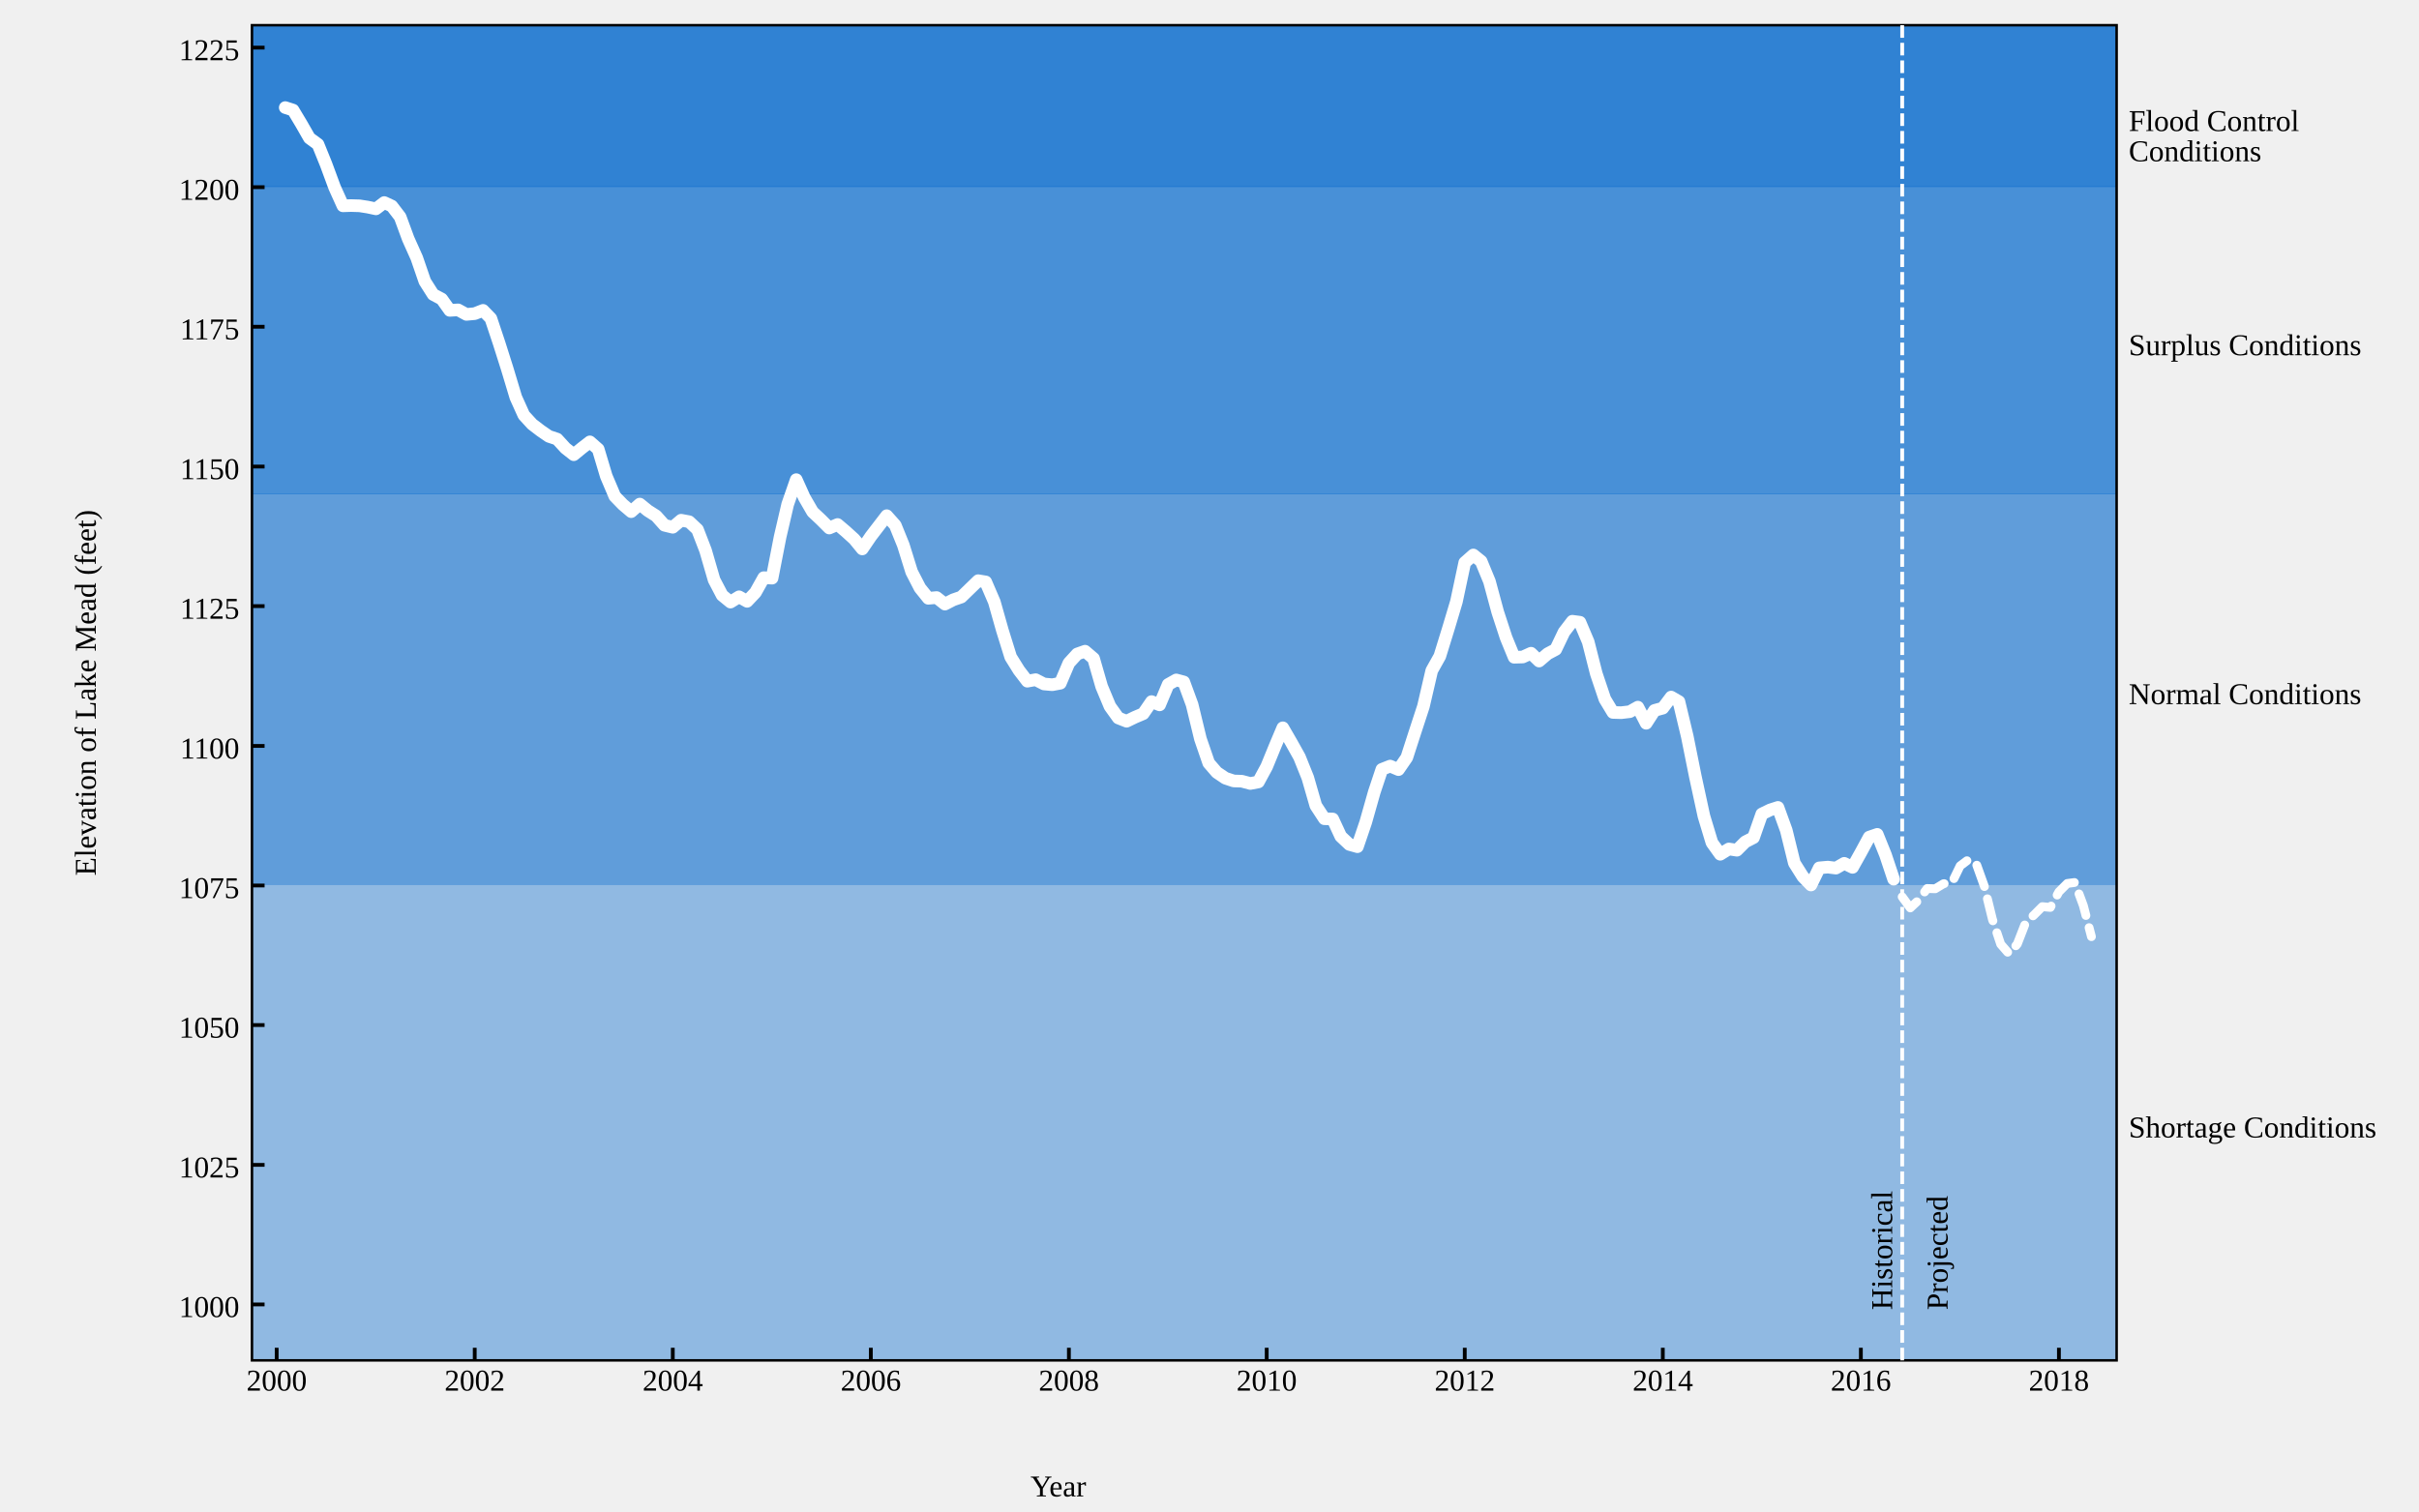
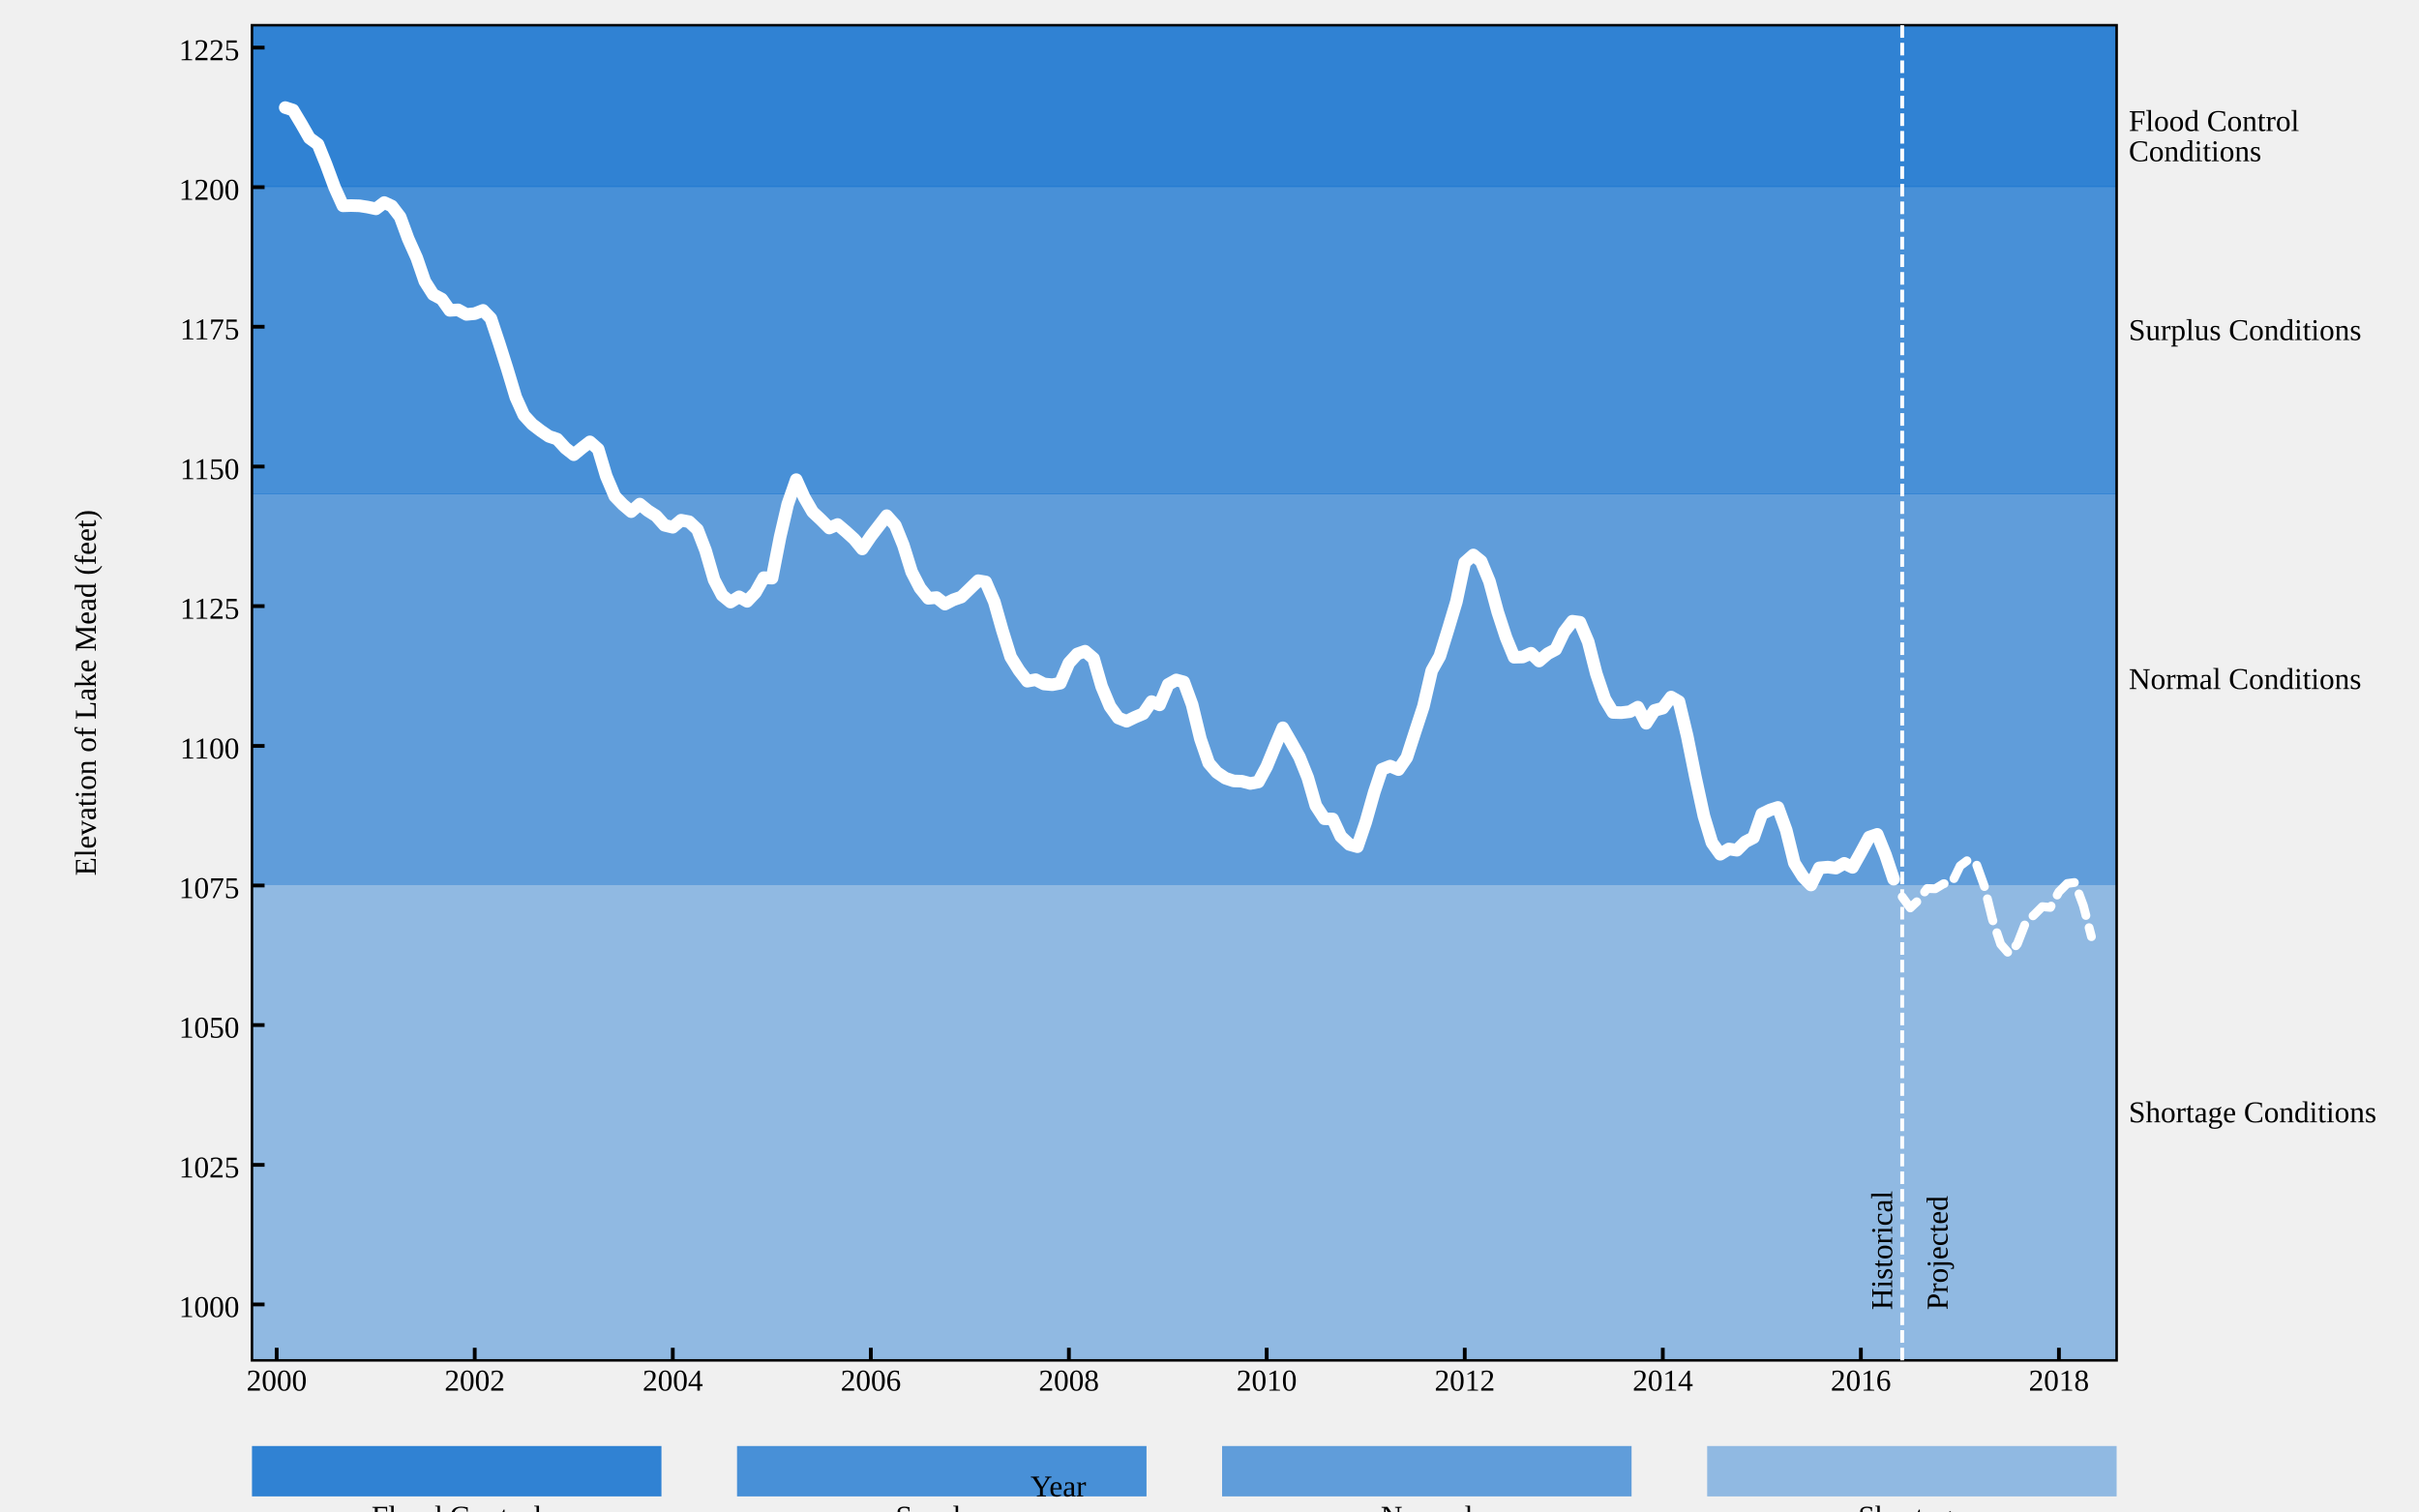
<svg xmlns="http://www.w3.org/2000/svg" version="1.1" preserveAspectRatio="xMinYMin meet" viewBox="0 0 960 600" id="mead-elev-projected-svg">
  <rect id="flood" x="100" y="10" width="740" height="64.2" fill="#0066CC" opacity="0.8" class="level-fill" />
  <rect id="surplus" x="100" y="74" width="740" height="122.2" fill="#0066CC" opacity="0.7" class="level-fill" />
  <rect id="normal" x="100" y="196" width="740" height="155.2" fill="#0066CC" opacity="0.6" class="level-fill" />
  <rect id="shortage" x="100" y="351" width="740" height="189.2" fill="#0066CC" opacity="0.4" class="level-fill" />
  <g class="hidden" id="condition-markers">
    <text x="840" y="52" dx="0.4em" class="small-text">Flood Control</text>
    <text x="840" y="52" dy="1.0em" dx="0.4em" class="small-text">Conditions</text>
-     <text x="840" y="135" dy="0.5em" dx="0.4em" class="small-text">Surplus Conditions</text>
-     <text x="840" y="273.5" dy="0.5em" dx="0.4em" class="small-text">Normal Conditions</text>
-     <text x="840" y="445.5" dy="0.5em" dx="0.4em" class="small-text">Shortage Conditions</text>
+     <text x="840" y="135" dx="0.4em" class="small-text">Surplus Conditions</text>
+     <text x="840" y="135" dy="1.0em" dx="0.4em" class="small-text"> </text>
+     <text x="840" y="273.5" dx="0.4em" class="small-text">Normal Conditions</text>
+     <text x="840" y="273.5" dy="1.0em" dx="0.4em" class="small-text"> </text>
+     <text x="840" y="445.5" dx="0.4em" class="small-text">Shortage Conditions</text>
+     <text x="840" y="445.5" dy="1.0em" dx="0.4em" class="small-text"> </text>
+   </g>
+   <g class="hidden" id="condition-markers">
+     <rect x="100" y="574" width="162.5" height="20" fill="#0066CC" opacity="0.8" />
+     <text x="181.25" y="594" dy="1.0em" class="small-text" text-anchor="middle">Flood Control</text>
+     <rect x="292.5" y="574" width="162.5" height="20" fill="#0066CC" opacity="0.7" />
+     <text x="373.75" y="594" dy="1.0em" class="small-text" text-anchor="middle">Surplus</text>
+     <rect x="485" y="574" width="162.5" height="20" fill="#0066CC" opacity="0.6" />
+     <text x="566.25" y="594" dy="1.0em" class="small-text" text-anchor="middle">Normal</text>
+     <rect x="677.5" y="574" width="162.5" height="20" fill="#0066CC" opacity="0.4" />
+     <text x="758.75" y="594" dy="1.0em" class="small-text" text-anchor="middle">Shortage</text>
  </g>
  <g id="axes" class="label">
    <rect id="axis.box" x="100.0" y="10.0" width="740.0" height="530.0" style="fill:none;stroke:black" />
    <text transform="translate(50.0,275.0)rotate(270)" text-anchor="middle" id="y-label" dy="-1em">Elevation of Lake Mead (feet)</text>
    <text transform="translate(420.0,600.0)rotate(0)" text-anchor="middle" id="x-label" dy="-0.5em">Year</text>
    <line x1="109.8" y1="540.0" x2="109.8" y2="535.0" style="stroke:black;stroke-width:1.5" />
    <text transform="translate(109.8,540.0)rotate(0)" text-anchor="middle" dy="1.0em">2000</text>
    <line x1="188.4" y1="540.0" x2="188.4" y2="535.0" style="stroke:black;stroke-width:1.5" />
    <text transform="translate(188.4,540.0)rotate(0)" text-anchor="middle" dy="1.0em">2002</text>
    <line x1="267.0" y1="540.0" x2="267.0" y2="535.0" style="stroke:black;stroke-width:1.5" />
    <text transform="translate(267.0,540.0)rotate(0)" text-anchor="middle" dy="1.0em">2004</text>
    <line x1="345.6" y1="540.0" x2="345.6" y2="535.0" style="stroke:black;stroke-width:1.5" />
    <text transform="translate(345.6,540.0)rotate(0)" text-anchor="middle" dy="1.0em">2006</text>
    <line x1="424.2" y1="540.0" x2="424.2" y2="535.0" style="stroke:black;stroke-width:1.5" />
    <text transform="translate(424.2,540.0)rotate(0)" text-anchor="middle" dy="1.0em">2008</text>
    <line x1="502.7" y1="540.0" x2="502.7" y2="535.0" style="stroke:black;stroke-width:1.5" />
    <text transform="translate(502.7,540.0)rotate(0)" text-anchor="middle" dy="1.0em">2010</text>
    <line x1="581.3" y1="540.0" x2="581.3" y2="535.0" style="stroke:black;stroke-width:1.5" />
    <text transform="translate(581.3,540.0)rotate(0)" text-anchor="middle" dy="1.0em">2012</text>
    <line x1="659.9" y1="540.0" x2="659.9" y2="535.0" style="stroke:black;stroke-width:1.5" />
    <text transform="translate(659.9,540.0)rotate(0)" text-anchor="middle" dy="1.0em">2014</text>
    <line x1="738.5" y1="540.0" x2="738.5" y2="535.0" style="stroke:black;stroke-width:1.5" />
    <text transform="translate(738.5,540.0)rotate(0)" text-anchor="middle" dy="1.0em">2016</text>
    <line x1="817.1" y1="540.0" x2="817.1" y2="535.0" style="stroke:black;stroke-width:1.5" />
    <text transform="translate(817.1,540.0)rotate(0)" text-anchor="middle" dy="1.0em">2018</text>
    <line x1="100.0" y1="517.8" x2="105.0" y2="517.8" style="stroke:black;stroke-width:1.5" />
    <text transform="translate(95.0,522.8)rotate(0)" text-anchor="end">1000</text>
    <line x1="100.0" y1="462.4" x2="105.0" y2="462.4" style="stroke:black;stroke-width:1.5" />
    <text transform="translate(95.0,467.4)rotate(0)" text-anchor="end">1025</text>
    <line x1="100.0" y1="406.9" x2="105.0" y2="406.9" style="stroke:black;stroke-width:1.5" />
    <text transform="translate(95.0,411.9)rotate(0)" text-anchor="end">1050</text>
    <line x1="100.0" y1="351.5" x2="105.0" y2="351.5" style="stroke:black;stroke-width:1.5" />
    <text transform="translate(95.0,356.5)rotate(0)" text-anchor="end">1075</text>
    <line x1="100.0" y1="296.1" x2="105.0" y2="296.1" style="stroke:black;stroke-width:1.5" />
    <text transform="translate(95.0,301.1)rotate(0)" text-anchor="end">1100</text>
    <line x1="100.0" y1="240.6" x2="105.0" y2="240.6" style="stroke:black;stroke-width:1.5" />
    <text transform="translate(95.0,245.6)rotate(0)" text-anchor="end">1125</text>
    <line x1="100.0" y1="185.2" x2="105.0" y2="185.2" style="stroke:black;stroke-width:1.5" />
    <text transform="translate(95.0,190.2)rotate(0)" text-anchor="end">1150</text>
    <line x1="100.0" y1="129.7" x2="105.0" y2="129.7" style="stroke:black;stroke-width:1.5" />
    <text transform="translate(95.0,134.7)rotate(0)" text-anchor="end">1175</text>
    <line x1="100.0" y1="74.3" x2="105.0" y2="74.3" style="stroke:black;stroke-width:1.5" />
    <text transform="translate(95.0,79.3)rotate(0)" text-anchor="end">1200</text>
    <line x1="100.0" y1="18.9" x2="105.0" y2="18.9" style="stroke:black;stroke-width:1.5" />
    <text transform="translate(95.0,23.9)rotate(0)" text-anchor="end">1225</text>
    <g id="legend" class="label" alignment-baseline="central">
      <line id="legend-line" x1="115" x2="130" y1="505" y2="505" fill="none" style="stroke:#FFFFFF;stroke-width:5;stroke-linejoin:round;stroke-linecap:round" visibility="hidden" />
      <text id="date_text" x="130" y="505" dy="-0.6em" dx="0.4em" class="legend"> </text>
      <text id="elev_text" x="130" y="505" dy="0.4em" dx="0.4em" fill="#000000" class="legend"> </text>
      <text id="model_text" x="130" y="505" dy="1.6em" dx="0.4em" fill="#000000" class="legend"> </text>
    </g>
    <path d="M754.9,10.0 L754.9,540.0 " fill="none" style="stroke:#FFFFFF;stroke-width:1.5;stroke-dasharray:5,2" />
    <text id="Historical-marker" class="hidden" text-anchor="begin" transform="rotate(-90,750.9,520.0),translate(750.9,520.0)">Historical</text>
    <text id="Projected-marker" class="hidden" text-anchor="begin" transform="rotate(-90,772.9,520.0),translate(772.9,520.0)">Projected</text>
    <path d="M113.2,42.7 L116.3,43.7 L119.6,49.2 L122.8,54.8 L126.2,57.3 L129.4,65.2 L132.8,74.4 L136.1,81.7 L139.3,81.6 L142.7,81.7 L145.9,82.2 L149.2,82.9 L152.5,80.4 L155.5,81.8 L158.8,86.1 L162.0,94.8 L165.4,102.4 L168.6,111.7 L171.9,116.9 L175.3,118.7 L178.5,123.2 L181.8,123.0 L185.1,124.8 L188.4,124.5 L191.7,123.2 L194.8,126.4 L198.1,136.3 L201.3,146.4 L204.7,157.7 L207.9,164.8 L211.2,168.4 L214.6,171.0 L217.8,173.2 L221.1,174.3 L224.4,177.9 L227.7,180.5 L231.0,177.8 L234.1,175.4 L237.4,178.3 L240.6,189.0 L244.0,197.0 L247.2,200.3 L250.5,203.1 L253.9,200.1 L257.1,202.7 L260.4,204.8 L263.7,208.5 L267.0,209.3 L270.3,206.5 L273.5,207.1 L276.8,210.2 L280.0,218.5 L283.4,230.2 L286.6,236.3 L289.9,239.0 L293.3,236.9 L296.5,238.7 L299.8,235.2 L303.1,229.3 L306.4,229.5 L309.6,213.1 L312.6,200.2 L316.0,190.4 L319.2,197.5 L322.5,203.2 L325.8,206.3 L329.1,209.6 L332.4,208.2 L335.7,211.0 L339.0,214.0 L342.2,217.9 L345.6,212.9 L348.9,208.6 L351.9,204.7 L355.3,208.5 L358.5,216.4 L361.8,227.0 L365.1,233.4 L368.4,237.5 L371.7,237.2 L375.0,239.8 L378.3,238.1 L381.5,237.0 L384.9,233.7 L388.2,230.5 L391.2,231.0 L394.6,238.9 L397.8,250.2 L401.1,260.8 L404.4,266.1 L407.7,270.4 L411.0,269.8 L414.3,271.5 L417.6,271.8 L420.8,271.2 L424.2,263.2 L427.5,259.6 L430.6,258.5 L434.0,261.4 L437.2,272.5 L440.5,280.4 L443.8,285.0 L447.1,286.3 L450.4,284.7 L453.7,283.3 L457.0,278.5 L460.2,279.8 L463.6,271.7 L466.8,269.9 L469.8,270.7 L473.1,279.7 L476.4,293.3 L479.7,302.9 L482.9,306.6 L486.3,308.9 L489.6,310.0 L492.8,310.1 L496.2,311.0 L499.4,310.4 L502.7,304.3 L506.1,296.0 L509.1,288.9 L512.4,294.6 L515.7,300.5 L519.0,308.7 L522.2,319.8 L525.6,325.0 L528.9,325.1 L532.1,332.0 L535.5,335.2 L538.7,336.1 L542.0,326.4 L545.4,314.4 L548.4,305.4 L551.7,304.1 L555.0,305.5 L558.3,300.7 L561.5,290.8 L564.9,280.4 L568.2,266.2 L571.4,260.5 L574.8,249.5 L578.0,238.8 L581.3,223.3 L584.7,220.3 L587.8,222.8 L591.1,230.8 L594.4,243.0 L597.7,253.1 L600.9,260.9 L604.3,260.8 L607.6,259.3 L610.8,262.4 L614.2,259.5 L617.4,257.8 L620.7,250.9 L624.0,246.6 L627.0,247.0 L630.3,254.8 L633.5,267.4 L636.9,277.5 L640.1,282.8 L643.4,282.9 L646.8,282.5 L650.0,280.7 L653.3,287.1 L656.6,282.0 L659.9,281.1 L663.2,276.7 L666.3,278.5 L669.6,292.3 L672.8,308.2 L676.2,323.9 L679.4,334.5 L682.7,339.1 L686.1,337.0 L689.3,337.5 L692.6,334.2 L695.9,332.5 L699.2,323.1 L702.5,321.5 L705.6,320.5 L708.9,329.6 L712.1,342.6 L715.5,348.0 L718.7,351.3 L722.0,344.5 L725.4,344.2 L728.6,344.6 L731.9,342.7 L735.2,344.3 L738.5,338.4 L741.8,332.3 L745.0,331.2 L748.3,339.4 L751.5,349.0 " fill="none" style="stroke:#FFFFFF;stroke-width:5;stroke-linejoin:round;stroke-linecap:round" />
    <path d="M754.9,356.0 L758.1,360.4 L761.4,357.3 L764.8,352.7 L768.0,352.8 L771.3,350.8 L774.6,350.5 L777.9,343.7 L781.1,341.3 L784.1,342.3 L787.5,351.8 L790.7,364.9 L794.0,374.8 L797.3,378.6 L800.6,374.7 L803.9,366.2 L807.2,363.2 L810.5,359.9 L813.7,360.2 L817.1,354.0 L820.4,350.7 L823.4,350.3 L826.8,359.5 L830.0,371.8 " fill="none" id="dashed-projection" class="hidden" style="stroke:#FFFFFF;stroke-width:3.5;stroke-linejoin:round;stroke-dasharray:9,5;stroke-linecap:round" />
    <rect id="2000-01-31" x="109.66" y="10" width="7.00" height="530" fill-opacity="0.0" />
    <rect id="2000-02-29" x="112.78" y="10" width="7.00" height="530" fill-opacity="0.0" />
    <rect id="2000-03-31" x="116.12" y="10" width="7.00" height="530" fill-opacity="0.0" />
    <rect id="2000-04-30" x="119.35" y="10" width="7.00" height="530" fill-opacity="0.0" />
    <rect id="2000-05-31" x="122.69" y="10" width="7.00" height="530" fill-opacity="0.0" />
    <rect id="2000-06-30" x="125.92" y="10" width="7.00" height="530" fill-opacity="0.0" />
    <rect id="2000-07-31" x="129.25" y="10" width="7.00" height="530" fill-opacity="0.0" />
    <rect id="2000-08-31" x="132.59" y="10" width="7.00" height="530" fill-opacity="0.0" />
    <rect id="2000-09-30" x="135.82" y="10" width="7.00" height="530" fill-opacity="0.0" />
    <rect id="2000-10-31" x="139.16" y="10" width="7.00" height="530" fill-opacity="0.0" />
    <rect id="2000-11-30" x="142.39" y="10" width="7.00" height="530" fill-opacity="0.0" />
    <rect id="2000-12-31" x="145.72" y="10" width="7.00" height="530" fill-opacity="0.0" />
    <rect id="2001-01-31" x="148.95" y="10" width="7.00" height="530" fill-opacity="0.0" />
    <rect id="2001-02-28" x="151.97" y="10" width="7.00" height="530" fill-opacity="0.0" />
    <rect id="2001-03-31" x="155.30" y="10" width="7.00" height="530" fill-opacity="0.0" />
    <rect id="2001-04-30" x="158.53" y="10" width="7.00" height="530" fill-opacity="0.0" />
    <rect id="2001-05-31" x="161.87" y="10" width="7.00" height="530" fill-opacity="0.0" />
    <rect id="2001-06-30" x="165.10" y="10" width="7.00" height="530" fill-opacity="0.0" />
    <rect id="2001-07-31" x="168.44" y="10" width="7.00" height="530" fill-opacity="0.0" />
    <rect id="2001-08-31" x="171.77" y="10" width="7.00" height="530" fill-opacity="0.0" />
    <rect id="2001-09-30" x="175.00" y="10" width="7.00" height="530" fill-opacity="0.0" />
    <rect id="2001-10-31" x="178.34" y="10" width="7.00" height="530" fill-opacity="0.0" />
    <rect id="2001-11-30" x="181.57" y="10" width="7.00" height="530" fill-opacity="0.0" />
    <rect id="2001-12-31" x="184.91" y="10" width="7.00" height="530" fill-opacity="0.0" />
    <rect id="2002-01-31" x="188.24" y="10" width="7.00" height="530" fill-opacity="0.0" />
    <rect id="2002-02-28" x="191.26" y="10" width="7.00" height="530" fill-opacity="0.0" />
    <rect id="2002-03-31" x="194.60" y="10" width="7.00" height="530" fill-opacity="0.0" />
    <rect id="2002-04-30" x="197.83" y="10" width="7.00" height="530" fill-opacity="0.0" />
    <rect id="2002-05-31" x="201.16" y="10" width="7.00" height="530" fill-opacity="0.0" />
    <rect id="2002-06-30" x="204.39" y="10" width="7.00" height="530" fill-opacity="0.0" />
    <rect id="2002-07-31" x="207.73" y="10" width="7.00" height="530" fill-opacity="0.0" />
    <rect id="2002-08-31" x="211.07" y="10" width="7.00" height="530" fill-opacity="0.0" />
    <rect id="2002-09-30" x="214.30" y="10" width="7.00" height="530" fill-opacity="0.0" />
    <rect id="2002-10-31" x="217.63" y="10" width="7.00" height="530" fill-opacity="0.0" />
    <rect id="2002-11-30" x="220.86" y="10" width="7.00" height="530" fill-opacity="0.0" />
    <rect id="2002-12-31" x="224.20" y="10" width="7.00" height="530" fill-opacity="0.0" />
    <rect id="2003-01-31" x="227.54" y="10" width="7.00" height="530" fill-opacity="0.0" />
    <rect id="2003-02-28" x="230.55" y="10" width="7.00" height="530" fill-opacity="0.0" />
    <rect id="2003-03-31" x="233.89" y="10" width="7.00" height="530" fill-opacity="0.0" />
    <rect id="2003-04-30" x="237.12" y="10" width="7.00" height="530" fill-opacity="0.0" />
    <rect id="2003-05-31" x="240.45" y="10" width="7.00" height="530" fill-opacity="0.0" />
    <rect id="2003-06-30" x="243.68" y="10" width="7.00" height="530" fill-opacity="0.0" />
    <rect id="2003-07-31" x="247.02" y="10" width="7.00" height="530" fill-opacity="0.0" />
    <rect id="2003-08-31" x="250.36" y="10" width="7.00" height="530" fill-opacity="0.0" />
    <rect id="2003-09-30" x="253.59" y="10" width="7.00" height="530" fill-opacity="0.0" />
    <rect id="2003-10-31" x="256.92" y="10" width="7.00" height="530" fill-opacity="0.0" />
    <rect id="2003-11-30" x="260.15" y="10" width="7.00" height="530" fill-opacity="0.0" />
    <rect id="2003-12-31" x="263.49" y="10" width="7.00" height="530" fill-opacity="0.0" />
    <rect id="2004-01-31" x="266.83" y="10" width="7.00" height="530" fill-opacity="0.0" />
    <rect id="2004-02-29" x="269.95" y="10" width="7.00" height="530" fill-opacity="0.0" />
    <rect id="2004-03-31" x="273.29" y="10" width="7.00" height="530" fill-opacity="0.0" />
    <rect id="2004-04-30" x="276.52" y="10" width="7.00" height="530" fill-opacity="0.0" />
    <rect id="2004-05-31" x="279.85" y="10" width="7.00" height="530" fill-opacity="0.0" />
    <rect id="2004-06-30" x="283.08" y="10" width="7.00" height="530" fill-opacity="0.0" />
    <rect id="2004-07-31" x="286.42" y="10" width="7.00" height="530" fill-opacity="0.0" />
    <rect id="2004-08-31" x="289.76" y="10" width="7.00" height="530" fill-opacity="0.0" />
    <rect id="2004-09-30" x="292.99" y="10" width="7.00" height="530" fill-opacity="0.0" />
    <rect id="2004-10-31" x="296.32" y="10" width="7.00" height="530" fill-opacity="0.0" />
    <rect id="2004-11-30" x="299.55" y="10" width="7.00" height="530" fill-opacity="0.0" />
    <rect id="2004-12-31" x="302.89" y="10" width="7.00" height="530" fill-opacity="0.0" />
    <rect id="2005-01-31" x="306.12" y="10" width="7.00" height="530" fill-opacity="0.0" />
    <rect id="2005-02-28" x="309.13" y="10" width="7.00" height="530" fill-opacity="0.0" />
    <rect id="2005-03-31" x="312.47" y="10" width="7.00" height="530" fill-opacity="0.0" />
    <rect id="2005-04-30" x="315.70" y="10" width="7.00" height="530" fill-opacity="0.0" />
    <rect id="2005-05-31" x="319.04" y="10" width="7.00" height="530" fill-opacity="0.0" />
    <rect id="2005-06-30" x="322.27" y="10" width="7.00" height="530" fill-opacity="0.0" />
    <rect id="2005-07-31" x="325.60" y="10" width="7.00" height="530" fill-opacity="0.0" />
    <rect id="2005-08-31" x="328.94" y="10" width="7.00" height="530" fill-opacity="0.0" />
    <rect id="2005-09-30" x="332.17" y="10" width="7.00" height="530" fill-opacity="0.0" />
    <rect id="2005-10-31" x="335.51" y="10" width="7.00" height="530" fill-opacity="0.0" />
    <rect id="2005-11-30" x="338.74" y="10" width="7.00" height="530" fill-opacity="0.0" />
    <rect id="2005-12-31" x="342.08" y="10" width="7.00" height="530" fill-opacity="0.0" />
    <rect id="2006-01-31" x="345.41" y="10" width="7.00" height="530" fill-opacity="0.0" />
    <rect id="2006-02-28" x="348.43" y="10" width="7.00" height="530" fill-opacity="0.0" />
    <rect id="2006-03-31" x="351.76" y="10" width="7.00" height="530" fill-opacity="0.0" />
    <rect id="2006-04-30" x="354.99" y="10" width="7.00" height="530" fill-opacity="0.0" />
    <rect id="2006-05-31" x="358.33" y="10" width="7.00" height="530" fill-opacity="0.0" />
    <rect id="2006-06-30" x="361.56" y="10" width="7.00" height="530" fill-opacity="0.0" />
    <rect id="2006-07-31" x="364.90" y="10" width="7.00" height="530" fill-opacity="0.0" />
    <rect id="2006-08-31" x="368.23" y="10" width="7.00" height="530" fill-opacity="0.0" />
    <rect id="2006-09-30" x="371.46" y="10" width="7.00" height="530" fill-opacity="0.0" />
    <rect id="2006-10-31" x="374.80" y="10" width="7.00" height="530" fill-opacity="0.0" />
    <rect id="2006-11-30" x="378.03" y="10" width="7.00" height="530" fill-opacity="0.0" />
    <rect id="2006-12-31" x="381.37" y="10" width="7.00" height="530" fill-opacity="0.0" />
    <rect id="2007-01-31" x="384.70" y="10" width="7.00" height="530" fill-opacity="0.0" />
    <rect id="2007-02-28" x="387.72" y="10" width="7.00" height="530" fill-opacity="0.0" />
    <rect id="2007-03-31" x="391.06" y="10" width="7.00" height="530" fill-opacity="0.0" />
    <rect id="2007-04-30" x="394.29" y="10" width="7.00" height="530" fill-opacity="0.0" />
    <rect id="2007-05-31" x="397.62" y="10" width="7.00" height="530" fill-opacity="0.0" />
    <rect id="2007-06-30" x="400.85" y="10" width="7.00" height="530" fill-opacity="0.0" />
    <rect id="2007-07-31" x="404.19" y="10" width="7.00" height="530" fill-opacity="0.0" />
    <rect id="2007-08-31" x="407.53" y="10" width="7.00" height="530" fill-opacity="0.0" />
    <rect id="2007-09-30" x="410.76" y="10" width="7.00" height="530" fill-opacity="0.0" />
    <rect id="2007-10-31" x="414.09" y="10" width="7.00" height="530" fill-opacity="0.0" />
    <rect id="2007-11-30" x="417.32" y="10" width="7.00" height="530" fill-opacity="0.0" />
    <rect id="2007-12-31" x="420.66" y="10" width="7.00" height="530" fill-opacity="0.0" />
    <rect id="2008-01-31" x="424.00" y="10" width="7.00" height="530" fill-opacity="0.0" />
    <rect id="2008-02-29" x="427.12" y="10" width="7.00" height="530" fill-opacity="0.0" />
    <rect id="2008-03-31" x="430.46" y="10" width="7.00" height="530" fill-opacity="0.0" />
    <rect id="2008-04-30" x="433.68" y="10" width="7.00" height="530" fill-opacity="0.0" />
    <rect id="2008-05-31" x="437.02" y="10" width="7.00" height="530" fill-opacity="0.0" />
    <rect id="2008-06-30" x="440.25" y="10" width="7.00" height="530" fill-opacity="0.0" />
    <rect id="2008-07-31" x="443.59" y="10" width="7.00" height="530" fill-opacity="0.0" />
    <rect id="2008-08-31" x="446.93" y="10" width="7.00" height="530" fill-opacity="0.0" />
    <rect id="2008-09-30" x="450.16" y="10" width="7.00" height="530" fill-opacity="0.0" />
    <rect id="2008-10-31" x="453.49" y="10" width="7.00" height="530" fill-opacity="0.0" />
    <rect id="2008-11-30" x="456.72" y="10" width="7.00" height="530" fill-opacity="0.0" />
    <rect id="2008-12-31" x="460.06" y="10" width="7.00" height="530" fill-opacity="0.0" />
    <rect id="2009-01-31" x="463.29" y="10" width="7.00" height="530" fill-opacity="0.0" />
    <rect id="2009-02-28" x="466.30" y="10" width="7.00" height="530" fill-opacity="0.0" />
    <rect id="2009-03-31" x="469.64" y="10" width="7.00" height="530" fill-opacity="0.0" />
    <rect id="2009-04-30" x="472.87" y="10" width="7.00" height="530" fill-opacity="0.0" />
    <rect id="2009-05-31" x="476.21" y="10" width="7.00" height="530" fill-opacity="0.0" />
    <rect id="2009-06-30" x="479.44" y="10" width="7.00" height="530" fill-opacity="0.0" />
    <rect id="2009-07-31" x="482.77" y="10" width="7.00" height="530" fill-opacity="0.0" />
    <rect id="2009-08-31" x="486.11" y="10" width="7.00" height="530" fill-opacity="0.0" />
    <rect id="2009-09-30" x="489.34" y="10" width="7.00" height="530" fill-opacity="0.0" />
    <rect id="2009-10-31" x="492.68" y="10" width="7.00" height="530" fill-opacity="0.0" />
    <rect id="2009-11-30" x="495.91" y="10" width="7.00" height="530" fill-opacity="0.0" />
    <rect id="2009-12-31" x="499.24" y="10" width="7.00" height="530" fill-opacity="0.0" />
    <rect id="2010-01-31" x="502.58" y="10" width="7.00" height="530" fill-opacity="0.0" />
    <rect id="2010-02-28" x="505.59" y="10" width="7.00" height="530" fill-opacity="0.0" />
    <rect id="2010-03-31" x="508.93" y="10" width="7.00" height="530" fill-opacity="0.0" />
    <rect id="2010-04-30" x="512.16" y="10" width="7.00" height="530" fill-opacity="0.0" />
    <rect id="2010-05-31" x="515.50" y="10" width="7.00" height="530" fill-opacity="0.0" />
    <rect id="2010-06-30" x="518.73" y="10" width="7.00" height="530" fill-opacity="0.0" />
    <rect id="2010-07-31" x="522.07" y="10" width="7.00" height="530" fill-opacity="0.0" />
    <rect id="2010-08-31" x="525.40" y="10" width="7.00" height="530" fill-opacity="0.0" />
    <rect id="2010-09-30" x="528.63" y="10" width="7.00" height="530" fill-opacity="0.0" />
    <rect id="2010-10-31" x="531.97" y="10" width="7.00" height="530" fill-opacity="0.0" />
    <rect id="2010-11-30" x="535.20" y="10" width="7.00" height="530" fill-opacity="0.0" />
    <rect id="2010-12-31" x="538.54" y="10" width="7.00" height="530" fill-opacity="0.0" />
    <rect id="2011-01-31" x="541.87" y="10" width="7.00" height="530" fill-opacity="0.0" />
    <rect id="2011-02-28" x="544.89" y="10" width="7.00" height="530" fill-opacity="0.0" />
    <rect id="2011-03-31" x="548.22" y="10" width="7.00" height="530" fill-opacity="0.0" />
    <rect id="2011-04-30" x="551.45" y="10" width="7.00" height="530" fill-opacity="0.0" />
    <rect id="2011-05-31" x="554.79" y="10" width="7.00" height="530" fill-opacity="0.0" />
    <rect id="2011-06-30" x="558.02" y="10" width="7.00" height="530" fill-opacity="0.0" />
    <rect id="2011-07-31" x="561.36" y="10" width="7.00" height="530" fill-opacity="0.0" />
    <rect id="2011-08-31" x="564.69" y="10" width="7.00" height="530" fill-opacity="0.0" />
    <rect id="2011-09-30" x="567.92" y="10" width="7.00" height="530" fill-opacity="0.0" />
    <rect id="2011-10-31" x="571.26" y="10" width="7.00" height="530" fill-opacity="0.0" />
    <rect id="2011-11-30" x="574.49" y="10" width="7.00" height="530" fill-opacity="0.0" />
    <rect id="2011-12-31" x="577.83" y="10" width="7.00" height="530" fill-opacity="0.0" />
    <rect id="2012-01-31" x="581.16" y="10" width="7.00" height="530" fill-opacity="0.0" />
    <rect id="2012-02-29" x="584.29" y="10" width="7.00" height="530" fill-opacity="0.0" />
    <rect id="2012-03-31" x="587.62" y="10" width="7.00" height="530" fill-opacity="0.0" />
    <rect id="2012-04-30" x="590.85" y="10" width="7.00" height="530" fill-opacity="0.0" />
    <rect id="2012-05-31" x="594.19" y="10" width="7.00" height="530" fill-opacity="0.0" />
    <rect id="2012-06-30" x="597.42" y="10" width="7.00" height="530" fill-opacity="0.0" />
    <rect id="2012-07-31" x="600.76" y="10" width="7.00" height="530" fill-opacity="0.0" />
    <rect id="2012-08-31" x="604.09" y="10" width="7.00" height="530" fill-opacity="0.0" />
    <rect id="2012-09-30" x="607.32" y="10" width="7.00" height="530" fill-opacity="0.0" />
    <rect id="2012-10-31" x="610.66" y="10" width="7.00" height="530" fill-opacity="0.0" />
    <rect id="2012-11-30" x="613.89" y="10" width="7.00" height="530" fill-opacity="0.0" />
    <rect id="2012-12-31" x="617.23" y="10" width="7.00" height="530" fill-opacity="0.0" />
    <rect id="2013-01-31" x="620.46" y="10" width="7.00" height="530" fill-opacity="0.0" />
    <rect id="2013-02-28" x="623.47" y="10" width="7.00" height="530" fill-opacity="0.0" />
    <rect id="2013-03-31" x="626.81" y="10" width="7.00" height="530" fill-opacity="0.0" />
    <rect id="2013-04-30" x="630.04" y="10" width="7.00" height="530" fill-opacity="0.0" />
    <rect id="2013-05-31" x="633.37" y="10" width="7.00" height="530" fill-opacity="0.0" />
    <rect id="2013-06-30" x="636.60" y="10" width="7.00" height="530" fill-opacity="0.0" />
    <rect id="2013-07-31" x="639.94" y="10" width="7.00" height="530" fill-opacity="0.0" />
    <rect id="2013-08-31" x="643.28" y="10" width="7.00" height="530" fill-opacity="0.0" />
    <rect id="2013-09-30" x="646.51" y="10" width="7.00" height="530" fill-opacity="0.0" />
    <rect id="2013-10-31" x="649.84" y="10" width="7.00" height="530" fill-opacity="0.0" />
    <rect id="2013-11-30" x="653.07" y="10" width="7.00" height="530" fill-opacity="0.0" />
    <rect id="2013-12-31" x="656.41" y="10" width="7.00" height="530" fill-opacity="0.0" />
    <rect id="2014-01-31" x="659.75" y="10" width="7.00" height="530" fill-opacity="0.0" />
    <rect id="2014-02-28" x="662.76" y="10" width="7.00" height="530" fill-opacity="0.0" />
    <rect id="2014-03-31" x="666.10" y="10" width="7.00" height="530" fill-opacity="0.0" />
    <rect id="2014-04-30" x="669.33" y="10" width="7.00" height="530" fill-opacity="0.0" />
    <rect id="2014-05-31" x="672.67" y="10" width="7.00" height="530" fill-opacity="0.0" />
    <rect id="2014-06-30" x="675.90" y="10" width="7.00" height="530" fill-opacity="0.0" />
    <rect id="2014-07-31" x="679.23" y="10" width="7.00" height="530" fill-opacity="0.0" />
    <rect id="2014-08-31" x="682.57" y="10" width="7.00" height="530" fill-opacity="0.0" />
    <rect id="2014-09-30" x="685.80" y="10" width="7.00" height="530" fill-opacity="0.0" />
    <rect id="2014-10-31" x="689.14" y="10" width="7.00" height="530" fill-opacity="0.0" />
    <rect id="2014-11-30" x="692.37" y="10" width="7.00" height="530" fill-opacity="0.0" />
    <rect id="2014-12-31" x="695.70" y="10" width="7.00" height="530" fill-opacity="0.0" />
    <rect id="2015-01-31" x="699.04" y="10" width="7.00" height="530" fill-opacity="0.0" />
    <rect id="2015-02-28" x="702.05" y="10" width="7.00" height="530" fill-opacity="0.0" />
    <rect id="2015-03-31" x="705.39" y="10" width="7.00" height="530" fill-opacity="0.0" />
    <rect id="2015-04-30" x="708.62" y="10" width="7.00" height="530" fill-opacity="0.0" />
    <rect id="2015-05-31" x="711.96" y="10" width="7.00" height="530" fill-opacity="0.0" />
    <rect id="2015-06-30" x="715.19" y="10" width="7.00" height="530" fill-opacity="0.0" />
    <rect id="2015-07-31" x="718.53" y="10" width="7.00" height="530" fill-opacity="0.0" />
    <rect id="2015-08-31" x="721.86" y="10" width="7.00" height="530" fill-opacity="0.0" />
    <rect id="2015-09-30" x="725.09" y="10" width="7.00" height="530" fill-opacity="0.0" />
    <rect id="2015-10-31" x="728.43" y="10" width="7.00" height="530" fill-opacity="0.0" />
    <rect id="2015-11-30" x="731.66" y="10" width="7.00" height="530" fill-opacity="0.0" />
    <rect id="2015-12-31" x="735.00" y="10" width="7.00" height="530" fill-opacity="0.0" />
    <rect id="2016-01-31" x="738.33" y="10" width="7.00" height="530" fill-opacity="0.0" />
    <rect id="2016-02-29" x="741.45" y="10" width="7.00" height="530" fill-opacity="0.0" />
    <rect id="2016-03-31" x="744.79" y="10" width="7.00" height="530" fill-opacity="0.0" />
    <rect id="2016-04-30" x="748.02" y="10" width="7.00" height="530" fill-opacity="0.0" />
    <rect id="2016-05-31" x="751.36" y="10" width="7.00" height="530" fill-opacity="0.0" />
    <rect id="2016-06-30" x="754.59" y="10" width="7.00" height="530" fill-opacity="0.0" />
    <rect id="2016-07-31" x="757.92" y="10" width="7.00" height="530" fill-opacity="0.0" />
    <rect id="2016-08-31" x="761.26" y="10" width="7.00" height="530" fill-opacity="0.0" />
    <rect id="2016-09-30" x="764.49" y="10" width="7.00" height="530" fill-opacity="0.0" />
    <rect id="2016-10-31" x="767.83" y="10" width="7.00" height="530" fill-opacity="0.0" />
    <rect id="2016-11-30" x="771.06" y="10" width="7.00" height="530" fill-opacity="0.0" />
    <rect id="2016-12-31" x="774.40" y="10" width="7.00" height="530" fill-opacity="0.0" />
    <rect id="2017-01-31" x="777.62" y="10" width="7.00" height="530" fill-opacity="0.0" />
    <rect id="2017-02-28" x="780.64" y="10" width="7.00" height="530" fill-opacity="0.0" />
    <rect id="2017-03-31" x="783.98" y="10" width="7.00" height="530" fill-opacity="0.0" />
    <rect id="2017-04-30" x="787.21" y="10" width="7.00" height="530" fill-opacity="0.0" />
    <rect id="2017-05-31" x="790.54" y="10" width="7.00" height="530" fill-opacity="0.0" />
    <rect id="2017-06-30" x="793.77" y="10" width="7.00" height="530" fill-opacity="0.0" />
    <rect id="2017-07-31" x="797.11" y="10" width="7.00" height="530" fill-opacity="0.0" />
    <rect id="2017-08-31" x="800.45" y="10" width="7.00" height="530" fill-opacity="0.0" />
    <rect id="2017-09-30" x="803.68" y="10" width="7.00" height="530" fill-opacity="0.0" />
    <rect id="2017-10-31" x="807.01" y="10" width="7.00" height="530" fill-opacity="0.0" />
    <rect id="2017-11-30" x="810.24" y="10" width="7.00" height="530" fill-opacity="0.0" />
    <rect id="2017-12-31" x="813.58" y="10" width="7.00" height="530" fill-opacity="0.0" />
    <rect id="2018-01-31" x="816.92" y="10" width="7.00" height="530" fill-opacity="0.0" />
    <rect id="2018-02-28" x="819.93" y="10" width="7.00" height="530" fill-opacity="0.0" />
    <rect id="2018-03-31" x="823.27" y="10" width="7.00" height="530" fill-opacity="0.0" />
    <rect id="2018-04-30" x="826.50" y="10" width="7.00" height="530" fill-opacity="0.0" />
  </g>
</svg>
